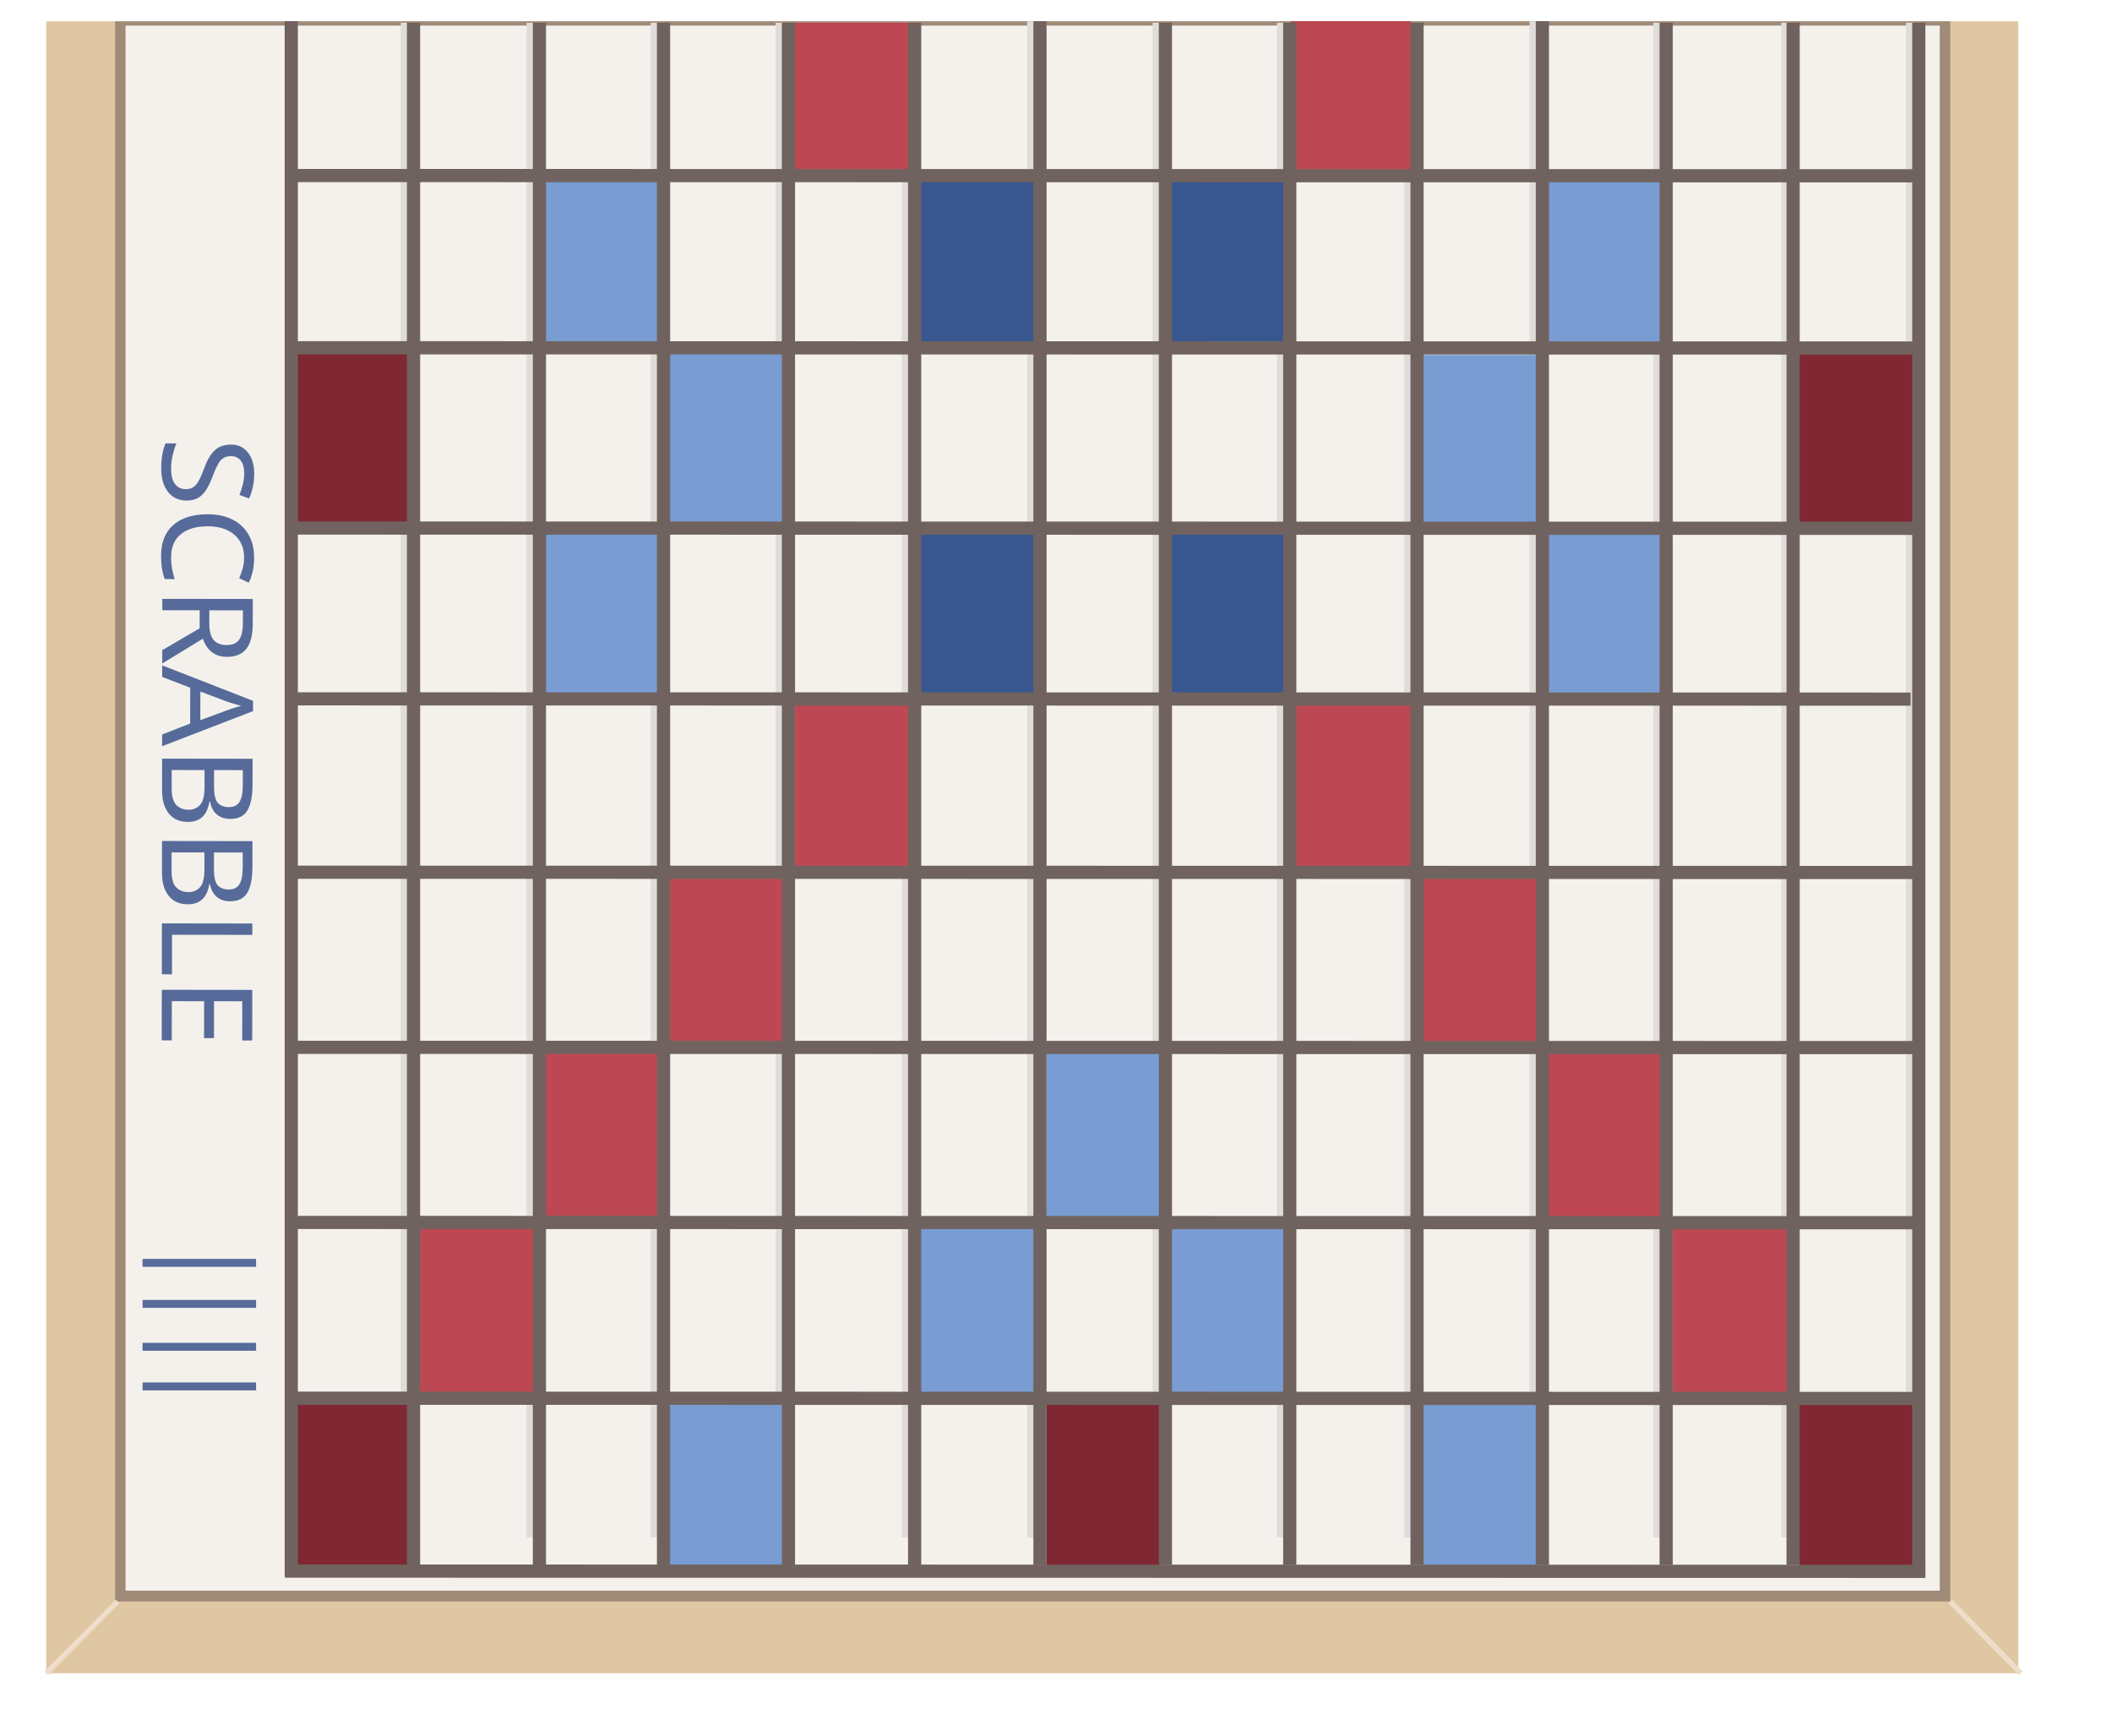
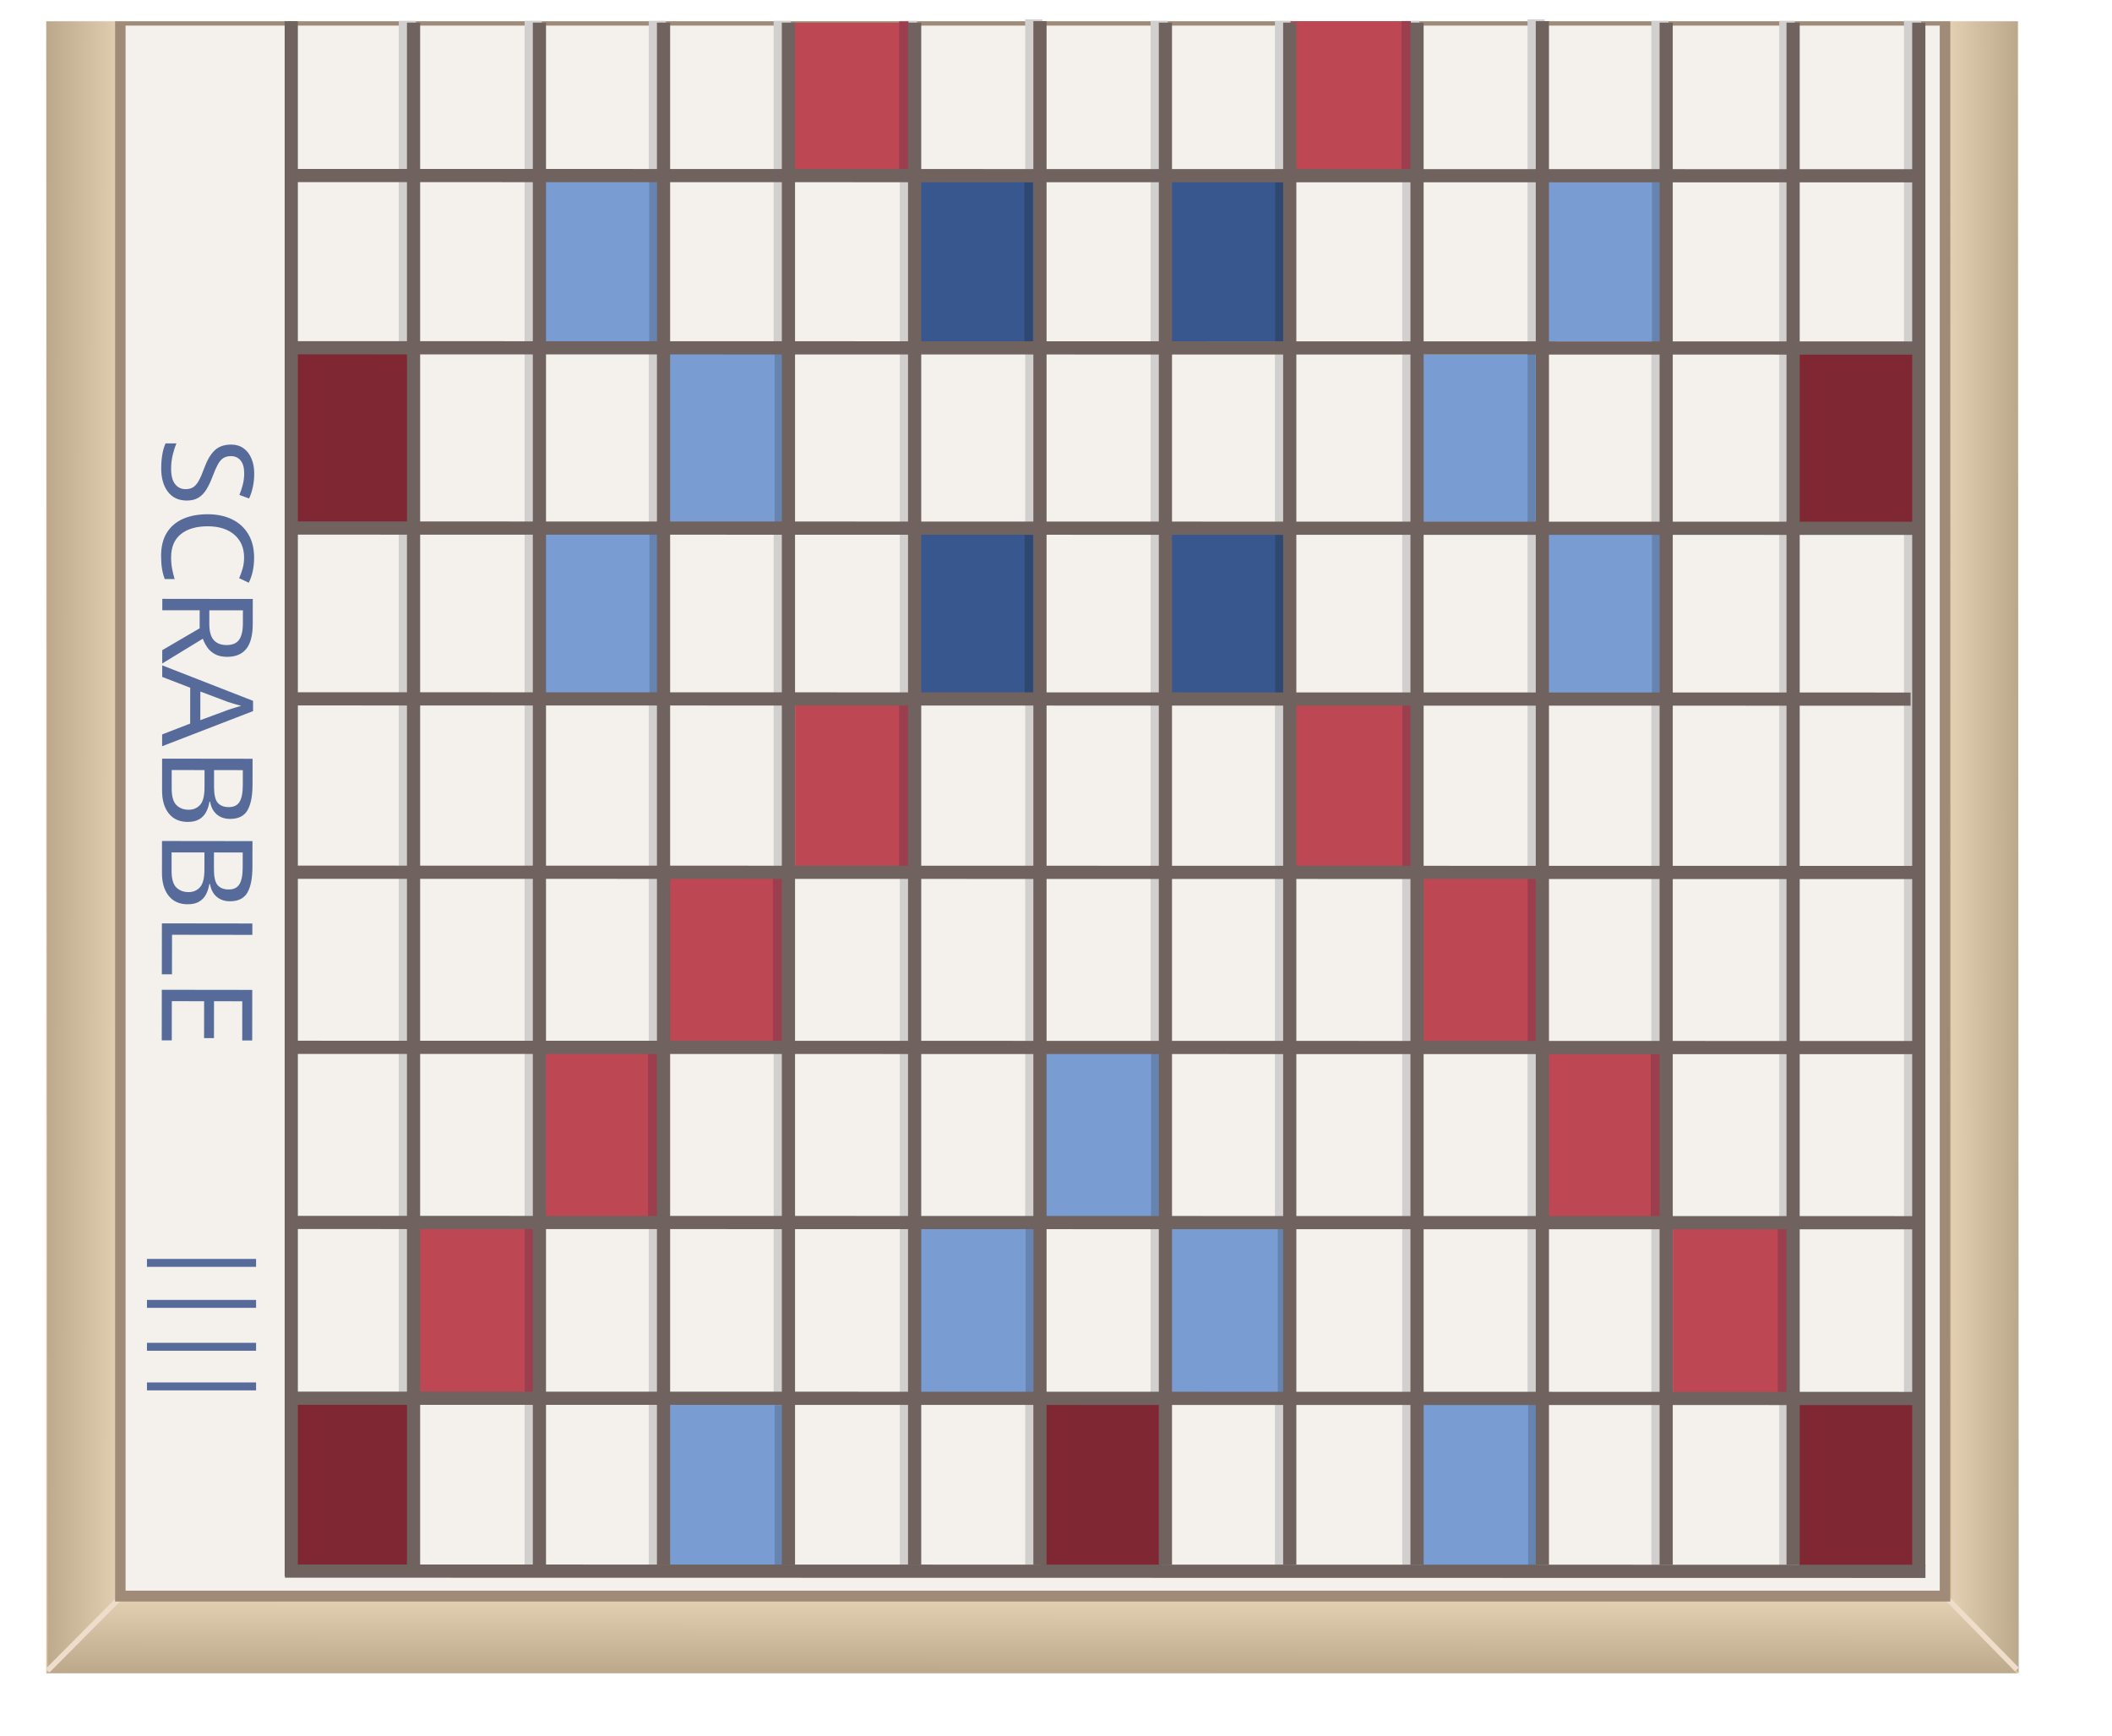
<svg xmlns="http://www.w3.org/2000/svg" version="1.1" id="Layer_1" x="0px" y="0px" width="800px" height="657.507px" viewBox="0 0 800 657.507" enable-background="new 0 0 800 657.507" xml:space="preserve">
  <rect x="17.516" y="8.073" fill="#E0C7A3" width="747" height="625.758" />
+   <g id="shadows">
+     <linearGradient id="SVGID_1_" gradientUnits="userSpaceOnUse" x1="382.784" y1="557.268" x2="382.752" y2="593.449" gradientTransform="matrix(1 0 0 1 8 46.5068)">
+       <stop offset="0.009" style="stop-color:#FFFFFF" />
+       <stop offset="1" style="stop-color:#000000" />
+     </linearGradient>
+     <polygon opacity="0.2" fill="url(#SVGID_1_)" enable-background="new    " points="763.998,633.832 17.516,633.832 43.652,606.632    737.315,606.658  " />
+     <linearGradient id="SVGID_2_" gradientUnits="userSpaceOnUse" x1="544.63" y1="739.571" x2="544.598" y2="775.051" gradientTransform="matrix(-0.0018 -1 0.9359 -0.0017 45.4791 866.8417)">
+       <stop offset="0.009" style="stop-color:#FFFFFF" />
+       <stop offset="1" style="stop-color:#000000" />
+     </linearGradient>
+     <polygon opacity="0.2" fill="url(#SVGID_2_)" enable-background="new    " points="764.184,8.074 764.854,633.83 739.351,606.843    738.74,8.073  " />
+     <linearGradient id="SVGID_3_" gradientUnits="userSpaceOnUse" x1="-298.571" y1="588.463" x2="-298.604" y2="625.947" gradientTransform="matrix(-9.543230e-04 1 -1 -9.543230e-04 636.5908 619.6137)">
+       <stop offset="0.009" style="stop-color:#FFFFFF" />
+       <stop offset="1" style="stop-color:#000000" />
+     </linearGradient>
+     <polygon opacity="0.2" fill="url(#SVGID_3_)" enable-background="new    " points="18.027,632.843 17.516,8.073 43.603,8.073    45.227,606.185  " />
+   </g>
+   <line fill="none" stroke="#EFDDCB" stroke-width="2" stroke-miterlimit="10" x1="763.998" y1="632.417" x2="737.87" y2="605.804" />
+   <line fill="none" stroke="#EFDDCB" stroke-width="2" stroke-miterlimit="10" x1="18.027" y1="632.843" x2="45.059" y2="605.644" />
  <rect x="43.603" y="8.073" fill="#A08B78" width="695.143" height="598.584" />
-   <rect x="47.562" y="9.703" fill="#F4F1ED" width="687.189" height="592.836" />
-   <line fill="none" stroke="#EFDDCB" stroke-width="2" stroke-miterlimit="10" x1="765.449" y1="633.831" x2="738.745" y2="606.633" />
-   <line fill="none" stroke="#EFDDCB" stroke-width="2" stroke-miterlimit="10" x1="17.516" y1="633.831" x2="44.548" y2="606.633" />
-   <text transform="matrix(-0.0013 1 -1 -0.0013 61.5635 165.5039)" fill="#566B99" font-family="'TimesNewRomanPS-BoldMT'" font-size="48">SCRABBLE</text>
+   <rect x="47.562" y="9.703" fill="#F4F1ED" width="687.189" height="592.835" />
  <g>
-     <rect x="721.952" y="8.616" fill="#E0DCDA" width="5.022" height="574.321" />
-     <rect x="674.708" y="8.616" fill="#E0DCDA" width="4.392" height="573.778" />
-     <rect x="626.265" y="8.616" fill="#E0DCDA" width="5.022" height="573.778" />
-     <rect x="579.371" y="8.073" fill="#E0DCDA" width="5.022" height="574.321" />
-     <rect x="531.896" y="8.616" fill="#E0DCDA" width="5.022" height="573.778" />
-     <rect x="483.681" y="8.616" fill="#E0DCDA" width="5.021" height="573.778" />
-     <rect x="436.581" y="8.616" fill="#E0DCDA" width="5.022" height="573.778" />
-     <rect x="389.067" y="8.073" fill="#E0DCDA" width="5.022" height="574.321" />
-     <rect x="293.792" y="8.616" fill="#E0DCDA" width="5.022" height="573.778" />
-     <rect x="341.594" y="8.616" fill="#E0DCDA" width="5.022" height="573.778" />
-     <rect x="246.479" y="8.616" fill="#E0DCDA" width="5.022" height="573.778" />
-     <rect x="199.465" y="8.616" fill="#E0DCDA" width="5.022" height="573.778" />
-     <rect x="151.787" y="8.616" fill="#E0DCDA" width="5.022" height="573.778" />
+     <rect x="721.952" y="8.626" fill="#D1D0CF" stroke="#D1D0CF" stroke-width="1.5" stroke-miterlimit="10" width="5.021" height="585.057" />
+     <rect x="674.708" y="8.626" fill="#D1D0CF" stroke="#D1D0CF" stroke-width="1.5" stroke-miterlimit="10" width="4.392" height="584.504" />
+     <rect x="626.265" y="8.626" fill="#D1D0CF" stroke="#D1D0CF" stroke-width="1.5" stroke-miterlimit="10" width="5.022" height="584.504" />
+     <rect x="579.371" y="8.073" fill="#D1D0CF" stroke="#D1D0CF" stroke-width="1.5" stroke-miterlimit="10" width="5.021" height="585.057" />
+     <rect x="531.896" y="8.626" fill="#D1D0CF" stroke="#D1D0CF" stroke-width="1.5" stroke-miterlimit="10" width="5.021" height="584.504" />
+     <rect x="483.681" y="8.626" fill="#D1D0CF" stroke="#D1D0CF" stroke-width="1.5" stroke-miterlimit="10" width="5.021" height="584.504" />
+     <rect x="436.581" y="8.626" fill="#D1D0CF" stroke="#D1D0CF" stroke-width="1.5" stroke-miterlimit="10" width="5.021" height="584.504" />
+     <rect x="389.067" y="8.073" fill="#D1D0CF" stroke="#D1D0CF" stroke-width="1.5" stroke-miterlimit="10" width="5.022" height="585.057" />
+     <rect x="293.792" y="8.626" fill="#D1D0CF" stroke="#D1D0CF" stroke-width="1.5" stroke-miterlimit="10" width="5.022" height="584.504" />
+     <rect x="341.594" y="8.626" fill="#D1D0CF" stroke="#D1D0CF" stroke-width="1.5" stroke-miterlimit="10" width="5.022" height="584.504" />
+     <rect x="246.479" y="8.626" fill="#D1D0CF" stroke="#D1D0CF" stroke-width="1.5" stroke-miterlimit="10" width="5.022" height="584.504" />
+     <rect x="199.465" y="8.626" fill="#D1D0CF" stroke="#D1D0CF" stroke-width="1.5" stroke-miterlimit="10" width="5.022" height="584.504" />
+     <rect x="151.787" y="8.626" fill="#D1D0CF" stroke="#D1D0CF" stroke-width="1.5" stroke-miterlimit="10" width="5.022" height="584.504" />
  </g>
-   <rect x="159.016" y="465.254" fill="#BD4853" width="43.25" height="63.39" />
-   <rect x="206.029" y="398.338" fill="#BD4853" width="43.25" height="63.39" />
-   <rect x="253.342" y="331.944" fill="#BD4853" width="43.25" height="63.39" />
-   <rect x="301.145" y="265.277" fill="#BD4853" width="43.25" height="63.39" />
-   <rect x="633.628" y="465.254" fill="#BD4853" width="43.249" height="63.39" />
-   <rect x="585.815" y="398.338" fill="#BD4853" width="43.249" height="63.39" />
-   <rect x="538.922" y="331.944" fill="#BD4853" width="43.249" height="63.39" />
-   <rect x="488.54" y="265.277" fill="#BD4853" width="46.156" height="63.39" />
-   <rect x="111.336" y="529.751" fill="#7F2833" width="43.25" height="63.39" />
-   <rect x="681.472" y="529.751" fill="#7F2833" width="43.25" height="63.39" />
-   <rect x="111.338" y="133.167" fill="#7F2833" width="43.25" height="64.673" />
-   <rect x="681.475" y="133.834" fill="#7F2833" width="43.25" height="64.673" />
-   <rect x="396.441" y="529.751" fill="#7F2833" width="43.25" height="63.39" />
-   <rect x="348.617" y="201.888" fill="#39578F" width="43.25" height="63.39" />
-   <rect x="443.229" y="201.888" fill="#39578F" width="43.25" height="63.39" />
-   <rect x="348.617" y="66.589" fill="#39578F" width="43.25" height="62.85" />
-   <rect x="443.229" y="68.174" fill="#39578F" width="43.25" height="61.264" />
-   <rect x="396.44" y="398.339" fill="#799CD2" width="43.25" height="63.389" />
-   <rect x="348.617" y="465.255" fill="#799CD2" width="43.25" height="63.389" />
-   <rect x="443.229" y="465.255" fill="#799CD2" width="43.25" height="63.389" />
-   <rect x="538.922" y="134.477" fill="#799CD2" width="43.25" height="63.389" />
-   <rect x="253.342" y="133.81" fill="#799CD2" width="43.25" height="66.214" />
-   <rect x="585.815" y="201.888" fill="#799CD2" width="43.25" height="63.389" />
-   <rect x="585.815" y="68.174" fill="#799CD2" width="43.25" height="61.264" />
-   <rect x="206.029" y="66.589" fill="#799CD2" width="43.25" height="65.146" />
-   <rect x="206.029" y="201.888" fill="#799CD2" width="43.25" height="63.389" />
-   <rect x="253.342" y="529.751" fill="#799CD2" width="43.25" height="63.389" />
-   <rect x="538.922" y="529.751" fill="#799CD2" width="43.25" height="63.389" />
-   <rect x="298.814" y="8.616" fill="#BD4853" width="45.581" height="57.874" />
-   <rect x="488.828" y="8.014" fill="#BD4853" width="45.58" height="57.874" />
+   <g>
+     <rect x="111.336" y="529.751" fill="#7F2833" width="43.25" height="63.389" />
+     <rect x="681.472" y="529.751" fill="#7F2833" width="43.25" height="63.389" />
+     <rect x="111.338" y="133.167" fill="#7F2833" width="43.25" height="64.673" />
+     <rect x="681.475" y="133.834" fill="#7F2833" width="43.25" height="64.673" />
+     <rect x="394.089" y="529.751" fill="#7F2833" width="45.604" height="63.389" />
+   </g>
+   <g>
+     <rect x="348.617" y="201.888" fill="#39578F" width="43.25" height="63.39" />
+     <rect x="443.229" y="201.888" fill="#39578F" width="43.25" height="63.39" />
+     <rect x="348.617" y="66.589" fill="#39578F" width="43.25" height="62.85" />
+     <rect x="443.229" y="68.174" fill="#39578F" width="43.25" height="61.264" />
+   </g>
+   <g>
+     <rect x="396.151" y="398.205" fill="#799CD2" width="43.25" height="63.389" />
+     <rect x="348.328" y="465.121" fill="#799CD2" width="43.25" height="63.389" />
+     <rect x="442.939" y="465.121" fill="#799CD2" width="43.25" height="63.389" />
+     <rect x="538.633" y="134.342" fill="#799CD2" width="43.25" height="63.389" />
+     <rect x="253.053" y="133.675" fill="#799CD2" width="43.25" height="66.214" />
+     <rect x="585.526" y="201.753" fill="#799CD2" width="43.25" height="63.389" />
+     <rect x="585.526" y="68.039" fill="#799CD2" width="43.25" height="61.264" />
+     <rect x="205.74" y="66.454" fill="#799CD2" width="43.25" height="65.146" />
+     <rect x="205.74" y="201.753" fill="#799CD2" width="43.25" height="63.389" />
+     <rect x="253.053" y="529.617" fill="#799CD2" width="43.25" height="63.389" />
+     <rect x="538.633" y="529.617" fill="#799CD2" width="43.25" height="63.389" />
+   </g>
+   <g>
+     <rect x="159.016" y="465.253" fill="#BD4853" width="43.25" height="63.391" />
+     <rect x="206.029" y="398.337" fill="#BD4853" width="43.25" height="63.391" />
+     <rect x="253.342" y="331.945" fill="#BD4853" width="43.25" height="63.389" />
+     <rect x="301.145" y="265.277" fill="#BD4853" width="43.25" height="63.39" />
+     <rect x="633.628" y="465.253" fill="#BD4853" width="43.249" height="63.391" />
+     <rect x="585.815" y="398.337" fill="#BD4853" width="43.249" height="63.391" />
+     <rect x="538.922" y="331.945" fill="#BD4853" width="43.249" height="63.389" />
+     <rect x="488.54" y="265.277" fill="#BD4853" width="46.156" height="63.39" />
+     <rect x="298.814" y="8.616" fill="#BD4853" width="45.581" height="57.874" />
+     <rect x="488.828" y="8.014" fill="#BD4853" width="45.58" height="57.874" />
+   </g>
+   <g>
+     <line fill="none" stroke="#6684AF" stroke-width="3" stroke-miterlimit="10" x1="294.917" y1="592.958" x2="294.917" y2="532.265" />
+     <line fill="none" stroke="#6684AF" stroke-width="3" stroke-miterlimit="10" x1="390" y1="527.587" x2="390" y2="465.255" />
+     <line fill="none" stroke="#6684AF" stroke-width="3" stroke-miterlimit="10" x1="485.5" y1="527.587" x2="485.5" y2="465.255" />
+     <line fill="none" stroke="#6684AF" stroke-width="3" stroke-miterlimit="10" x1="580.333" y1="593.599" x2="580.333" y2="531.267" />
+     <line fill="none" stroke="#6684AF" stroke-width="3" stroke-miterlimit="10" x1="437.5" y1="461.191" x2="437.5" y2="398.859" />
+     <line fill="none" stroke="#6684AF" stroke-width="3" stroke-miterlimit="10" x1="247.5" y1="263.513" x2="247.5" y2="201.181" />
+     <line fill="none" stroke="#6684AF" stroke-width="3" stroke-miterlimit="10" x1="294.917" y1="197.836" x2="294.917" y2="133.8" />
+     <line fill="none" stroke="#6684AF" stroke-width="3" stroke-miterlimit="10" x1="247.417" y1="130.253" x2="247.417" y2="68.384" />
+     <line fill="none" stroke="#6684AF" stroke-width="3" stroke-miterlimit="10" x1="627.25" y1="130.336" x2="627.25" y2="69.05" />
+     <line fill="none" stroke="#6684AF" stroke-width="3" stroke-miterlimit="10" x1="580.125" y1="197.731" x2="580.125" y2="133.709" />
+     <line fill="none" stroke="#6684AF" stroke-width="3" stroke-miterlimit="10" x1="627.25" y1="262.529" x2="627.25" y2="202.128" />
+   </g>
+   <g>
+     <rect x="483.025" y="202.623" fill="#2E4872" width="3.166" height="60.401" />
+     <rect x="388.108" y="202.623" fill="#2E4872" width="3.166" height="60.401" />
+     <rect x="388.009" y="69.038" fill="#2E4872" width="3.166" height="60.401" />
+     <rect x="483.025" y="69.038" fill="#2E4872" width="3.166" height="60.401" />
+   </g>
+   <g>
+     <rect x="198.75" y="465.255" fill="#9B3E4E" width="3.516" height="63.389" />
+     <rect x="245.474" y="399.005" fill="#9B3E4E" width="3.516" height="63.389" />
+     <rect x="292.787" y="332.63" fill="#9B3E4E" width="3.516" height="63.389" />
+     <rect x="340.589" y="267.107" fill="#9B3E4E" width="3.516" height="63.389" />
+     <rect x="531.181" y="267.107" fill="#9B3E4E" width="3.518" height="63.389" />
+     <rect x="578.655" y="332.63" fill="#9B3E4E" width="3.516" height="63.389" />
+     <rect x="625.26" y="398.88" fill="#9B3E4E" width="3.518" height="63.389" />
+     <rect x="673.389" y="465.253" fill="#9B3E4E" width="3.518" height="63.389" />
+     <rect x="340.589" y="8.073" fill="#9B3E4E" width="3.516" height="56.821" />
+     <rect x="530.892" y="8.014" fill="#9B3E4E" width="3.519" height="56.821" />
+   </g>
  <g>
    <line fill="none" stroke="#70635F" stroke-width="5" stroke-miterlimit="10" x1="726.812" y1="8.567" x2="726.812" y2="593.333" />
-     <line fill="none" stroke="#70635F" stroke-width="5" stroke-miterlimit="10" x1="679.206" y1="8.567" x2="679.206" y2="592.78" />
-     <line fill="none" stroke="#70635F" stroke-width="5" stroke-miterlimit="10" x1="631.125" y1="8.567" x2="631.125" y2="592.78" />
-     <line fill="none" stroke="#70635F" stroke-width="5" stroke-miterlimit="10" x1="584.23" y1="8.014" x2="584.23" y2="592.78" />
-     <line fill="none" stroke="#70635F" stroke-width="5" stroke-miterlimit="10" x1="536.757" y1="8.567" x2="536.757" y2="592.78" />
-     <line fill="none" stroke="#70635F" stroke-width="5" stroke-miterlimit="10" x1="488.54" y1="8.567" x2="488.54" y2="592.78" />
-     <line fill="none" stroke="#70635F" stroke-width="5" stroke-miterlimit="10" x1="441.441" y1="8.567" x2="441.441" y2="592.78" />
-     <line fill="none" stroke="#70635F" stroke-width="5" stroke-miterlimit="10" x1="393.927" y1="8.014" x2="393.927" y2="592.78" />
-     <line fill="none" stroke="#70635F" stroke-width="5" stroke-miterlimit="10" x1="298.651" y1="8.567" x2="298.651" y2="592.78" />
-     <line fill="none" stroke="#70635F" stroke-width="5" stroke-miterlimit="10" x1="346.454" y1="8.567" x2="346.454" y2="592.78" />
-     <line fill="none" stroke="#70635F" stroke-width="5" stroke-miterlimit="10" x1="251.339" y1="8.567" x2="251.339" y2="592.78" />
-     <line fill="none" stroke="#70635F" stroke-width="5" stroke-miterlimit="10" x1="204.325" y1="8.567" x2="204.325" y2="592.78" />
-     <line fill="none" stroke="#70635F" stroke-width="5" stroke-miterlimit="10" x1="156.647" y1="8.567" x2="156.647" y2="592.78" />
-     <line fill="none" stroke="#70635F" stroke-width="5" stroke-miterlimit="10" x1="110.328" y1="8.014" x2="110.328" y2="597.155" />
+     <line fill="none" stroke="#70635F" stroke-width="5" stroke-miterlimit="10" x1="679.206" y1="8.567" x2="679.206" y2="592.781" />
+     <line fill="none" stroke="#70635F" stroke-width="5" stroke-miterlimit="10" x1="631.125" y1="8.567" x2="631.125" y2="592.781" />
+     <line fill="none" stroke="#70635F" stroke-width="5" stroke-miterlimit="10" x1="584.23" y1="8.014" x2="584.23" y2="592.781" />
+     <line fill="none" stroke="#70635F" stroke-width="5" stroke-miterlimit="10" x1="536.757" y1="8.567" x2="536.757" y2="592.781" />
+     <line fill="none" stroke="#70635F" stroke-width="5" stroke-miterlimit="10" x1="488.54" y1="8.567" x2="488.54" y2="592.781" />
+     <line fill="none" stroke="#70635F" stroke-width="5" stroke-miterlimit="10" x1="441.441" y1="8.567" x2="441.441" y2="592.781" />
+     <line fill="none" stroke="#70635F" stroke-width="5" stroke-miterlimit="10" x1="393.927" y1="8.014" x2="393.927" y2="592.781" />
+     <line fill="none" stroke="#70635F" stroke-width="5" stroke-miterlimit="10" x1="298.651" y1="8.567" x2="298.651" y2="592.781" />
+     <line fill="none" stroke="#70635F" stroke-width="5" stroke-miterlimit="10" x1="346.454" y1="8.567" x2="346.454" y2="592.781" />
+     <line fill="none" stroke="#70635F" stroke-width="5" stroke-miterlimit="10" x1="251.339" y1="8.567" x2="251.339" y2="592.781" />
+     <line fill="none" stroke="#70635F" stroke-width="5" stroke-miterlimit="10" x1="204.325" y1="8.567" x2="204.325" y2="592.781" />
+     <line fill="none" stroke="#70635F" stroke-width="5" stroke-miterlimit="10" x1="156.647" y1="8.567" x2="156.647" y2="592.781" />
+     <line fill="none" stroke="#70635F" stroke-width="5" stroke-miterlimit="10" x1="110.328" y1="8.014" x2="110.328" y2="597.156" />
  </g>
  <line fill="none" stroke="#70635F" stroke-width="5" stroke-miterlimit="10" x1="729.333" y1="595.232" x2="107.937" y2="595.132" />
  <line fill="none" stroke="#70635F" stroke-width="5" stroke-miterlimit="10" x1="725.981" y1="529.744" x2="110.149" y2="529.644" />
-   <line fill="none" stroke="#70635F" stroke-width="5" stroke-miterlimit="10" x1="724.722" y1="463.161" x2="110.15" y2="463.062" />
-   <line fill="none" stroke="#70635F" stroke-width="5" stroke-miterlimit="10" x1="724.723" y1="396.828" x2="110.151" y2="396.729" />
-   <line fill="none" stroke="#70635F" stroke-width="5" stroke-miterlimit="10" x1="724.725" y1="330.496" x2="110.151" y2="330.397" />
+   <line fill="none" stroke="#70635F" stroke-width="5" stroke-miterlimit="10" x1="724.722" y1="463.162" x2="110.15" y2="463.062" />
+   <line fill="none" stroke="#70635F" stroke-width="5" stroke-miterlimit="10" x1="724.723" y1="396.828" x2="110.151" y2="396.728" />
+   <line fill="none" stroke="#70635F" stroke-width="5" stroke-miterlimit="10" x1="724.725" y1="330.496" x2="110.151" y2="330.398" />
  <line fill="none" stroke="#70635F" stroke-width="5" stroke-miterlimit="10" x1="723.716" y1="264.827" x2="109.144" y2="264.728" />
  <line fill="none" stroke="#70635F" stroke-width="5" stroke-miterlimit="10" x1="724.725" y1="200.123" x2="110.153" y2="200.023" />
  <line fill="none" stroke="#70635F" stroke-width="5" stroke-miterlimit="10" x1="724.727" y1="131.834" x2="110.154" y2="131.735" />
-   <line fill="#566B99" stroke="#566B99" stroke-width="3" stroke-miterlimit="10" x1="54" y1="525.174" x2="97" y2="525.174" />
-   <line fill="#566B99" stroke="#566B99" stroke-width="3" stroke-miterlimit="10" x1="54" y1="478.381" x2="97" y2="478.381" />
-   <line fill="#566B99" stroke="#566B99" stroke-width="3" stroke-miterlimit="10" x1="54" y1="493.911" x2="97" y2="493.911" />
-   <line fill="#566B99" stroke="#566B99" stroke-width="3" stroke-miterlimit="10" x1="54" y1="510.161" x2="97" y2="510.161" />
+   <text transform="matrix(-0.0013 1 -1 -0.0013 61.5635 165.502)" fill="#566B99" font-family="'TimesNewRomanPS-BoldMT'" font-size="48">SCRABBLE</text>
+   <g>
+     <line fill="none" stroke="#566B99" stroke-width="3" stroke-miterlimit="10" x1="55.667" y1="525.173" x2="97" y2="525.173" />
+     <line fill="none" stroke="#566B99" stroke-width="3" stroke-miterlimit="10" x1="55.667" y1="478.38" x2="97" y2="478.38" />
+     <line fill="none" stroke="#566B99" stroke-width="3" stroke-miterlimit="10" x1="55.667" y1="493.912" x2="97" y2="493.912" />
+     <line fill="none" stroke="#566B99" stroke-width="3" stroke-miterlimit="10" x1="55.667" y1="510.162" x2="97" y2="510.162" />
+   </g>
  <line fill="none" stroke="#70635F" stroke-width="5" stroke-miterlimit="10" x1="725.91" y1="66.589" x2="111.339" y2="66.49" />
</svg>
